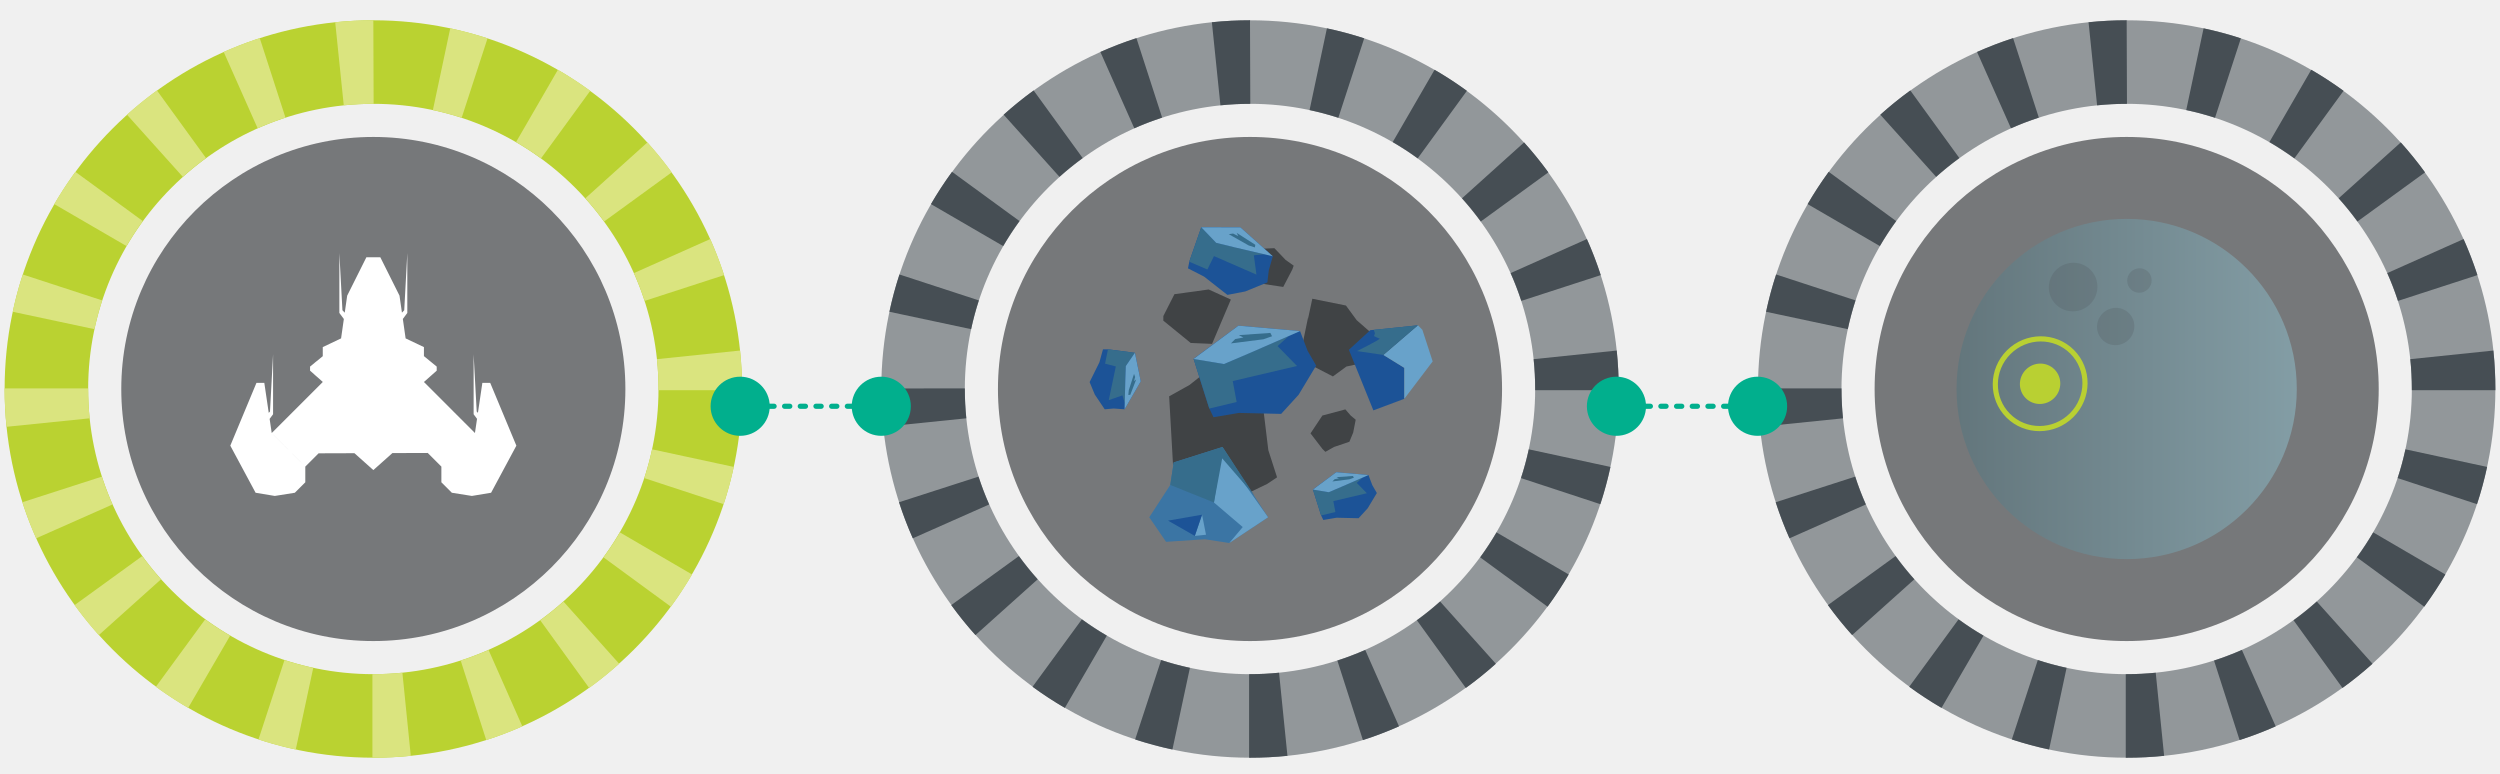
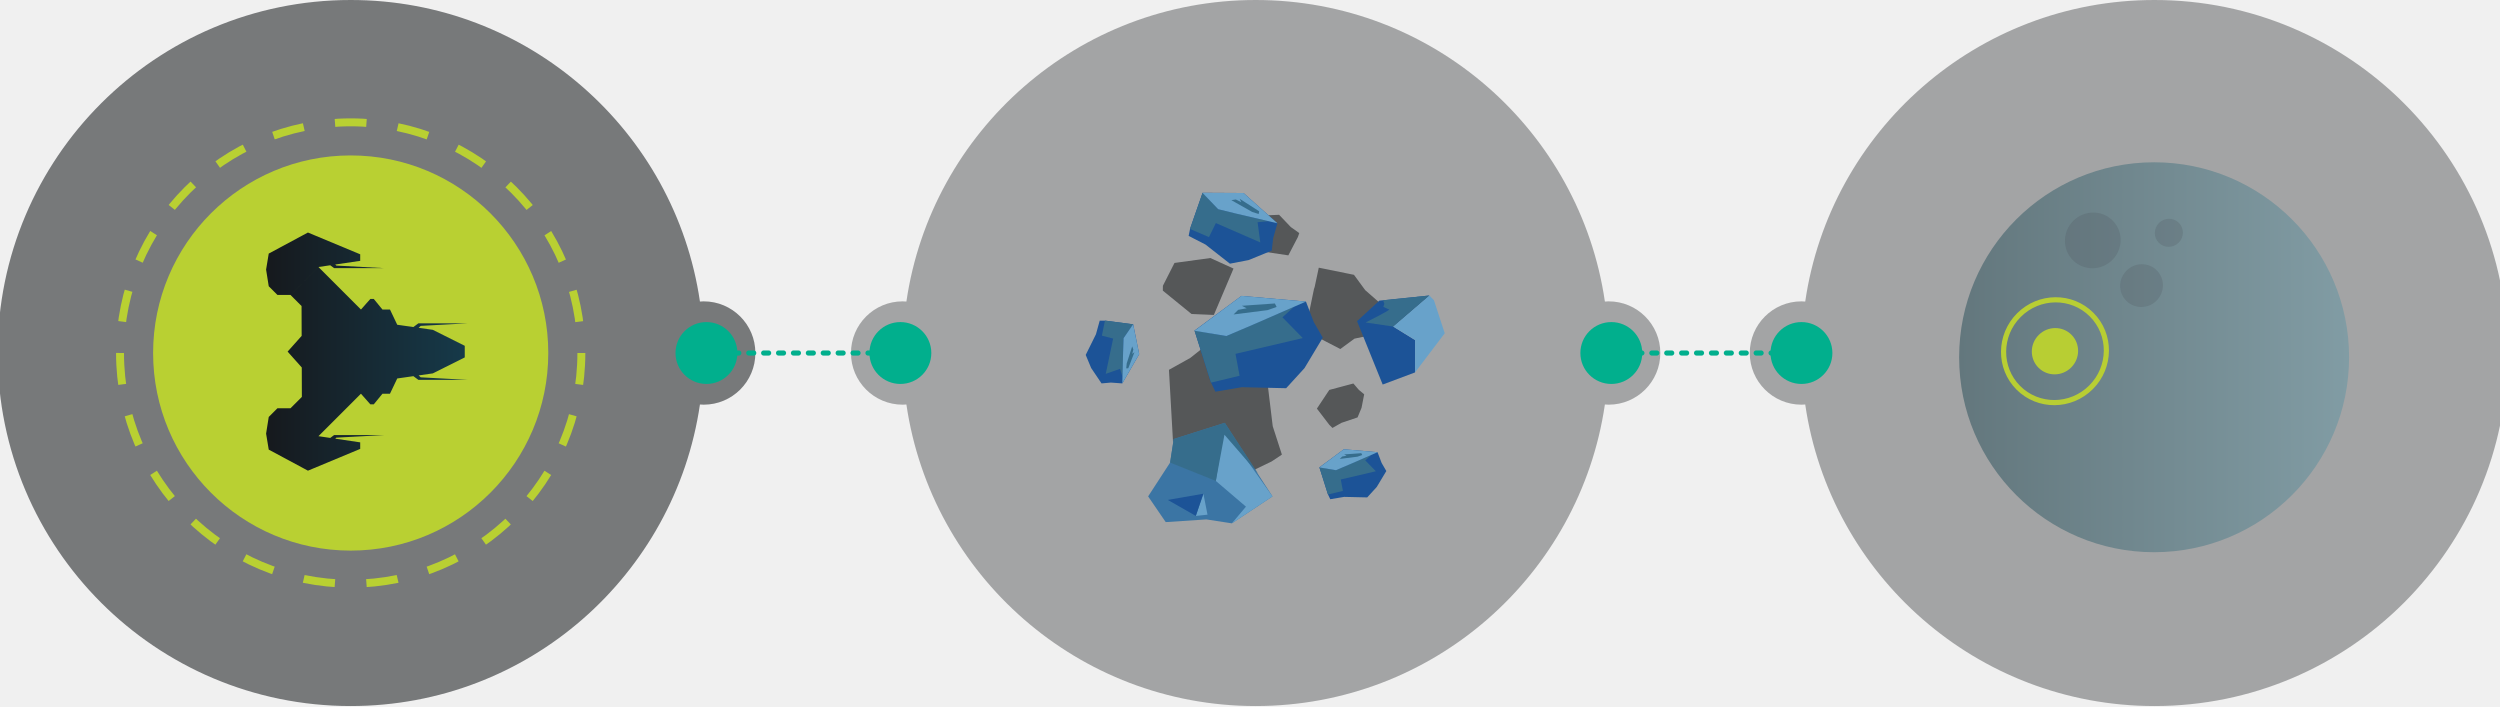
- <svg xmlns="http://www.w3.org/2000/svg" version="1.1" id="Layer_1" x="0px" y="0px" width="970px" height="300px" viewBox="0 0 970 300" enable-background="new 0 0 970 300" xml:space="preserve">
+ <svg xmlns="http://www.w3.org/2000/svg" version="1.1" id="Layer_1" x="0px" y="0px" width="970px" height="273.942px" viewBox="0 0 970 273.942" enable-background="new 0 0 970 273.942" xml:space="preserve">
  <g>
+     <path opacity="0.55" fill="#14171A" d="M273.042,116.924c-0.496,0-0.98,0.04-1.466,0.074C261.904,50.821,204.931,0,136.069,0   C60.423,0-0.901,61.324-0.901,136.97c0,75.646,61.324,136.972,136.97,136.972c68.862,0,125.835-50.82,135.506-116.998   c0.486,0.033,0.971,0.072,1.466,0.072c11.07,0,20.045-8.976,20.045-20.046S284.111,116.924,273.042,116.924z" />
+     <path opacity="0.35" fill="#14171A" d="M624.161,116.924c-0.495,0-0.979,0.04-1.464,0.074C613.024,50.821,556.051,0,487.189,0   c-68.86,0-125.834,50.821-135.505,116.998c-0.485-0.034-0.97-0.074-1.465-0.074c-11.071,0-20.046,8.976-20.046,20.046   s8.976,20.046,20.046,20.046c0.495,0,0.98-0.039,1.465-0.072c9.671,66.178,66.645,116.998,135.505,116.998   c68.861,0,125.835-50.82,135.508-116.998c0.485,0.033,0.969,0.072,1.464,0.072c11.071,0,20.047-8.976,20.047-20.046   S635.232,116.924,624.161,116.924z" />
    <g>
      <g>
-         <circle opacity="0.55" fill="#131519" cx="144.852" cy="150.933" r="97.797" />
        <g>
-           <path fill="#BAD231" d="M144.854,293.994c-78.887,0-143.062-64.177-143.062-143.062c0-78.884,64.175-143.062,143.062-143.062      c78.884,0,143.06,64.178,143.06,143.062C287.913,229.817,223.738,293.994,144.854,293.994z M144.854,40.286      c-61.012,0-110.646,49.635-110.646,110.646c0,61.01,49.634,110.645,110.646,110.645c61.01,0,110.644-49.635,110.644-110.645      C255.498,89.921,205.863,40.286,144.854,40.286z" />
+           <circle fill="none" stroke="#B9D032" stroke-width="3.078" stroke-miterlimit="10" stroke-dasharray="12.226,12.226" cx="136.07" cy="136.97" r="89.501" />
        </g>
-         <path fill="#FFFFFF" d="M200.35,172.914l-10.15-24.362h-3.046l-1.719,11.629l-0.474-0.506l-1.194-22.177v23.237l1.323,1.776     l-0.811,5.498l-19.795-19.796l4.962-4.398v-1.58l-4.962-4.06v-3.497l-7.104-3.382l0,0l0,0l0,0l-1.077-7.538l1.734-2.332V98.191     l-1.192,22.177l-0.89,0.95l-0.944-6.604l-7.445-14.889v0.002v-0.002h-2.707h-2.707l-7.445,14.889l-0.944,6.612l-0.901-0.959     l-1.192-22.177v23.235l1.743,2.344l-1.074,7.525l-7.106,3.382v3.526l-2.463,2.016l-0.002-0.014l-0.722,0.59v0.017l-1.741,1.423     v1.58l1.741,1.542v0.018l0.722,0.64l0.002-0.015l2.463,2.184v0.03l-15.693,15.694l-4.111,4.103l-0.811-5.484l1.333-1.79v-23.237     l-1.194,22.177l-0.483,0.515l-1.721-11.638h-3.046l-10.15,24.362l1.17,2.178l0,0l8.644,16.094l7.452,1.236l7.773-1.236     l4.061-4.059v-6.092l-5.113-5.112h0.009l3.657,3.657l1.447,1.455l0.004-0.004l0.004,0.004l5.148-5.148l13.914-0.044l7.333,6.546     l0,0l0,0l0,0l0.853-0.762l0,0l6.533-5.833l13.719-0.044l5.288,5.285v6.092l4.061,4.059l7.773,1.236l7.454-1.236l8.642-16.094l0,0     L200.35,172.914z M111.904,174.482l-6.021-6.019l0.005-0.004l6.021,6.019L111.904,174.482z" />
+         <circle fill="#B9D032" cx="136.07" cy="136.97" r="76.663" />
+       </g>
+       <linearGradient id="SVGID_1_" gradientUnits="userSpaceOnUse" x1="103.244" y1="136.421" x2="181.686" y2="136.421">
+         <stop offset="0" style="stop-color:#16191D" />
+         <stop offset="1" style="stop-color:#163A4A" />
+       </linearGradient>
+       <path fill="url(#SVGID_1_)" d="M119.481,182.622l20.28-8.451v-2.535l-9.682-1.433l0.423-0.395l18.46-0.993h-19.341l-1.481,1.1    l-4.576-0.674l16.479-16.479l3.663,4.13h1.314l3.379-4.13h2.912l2.817-5.914l0,0v-0.002v0.002l6.274-0.897l1.94,1.445h19.342    l-18.46-0.994l-0.791-0.742l5.497-0.785l12.394-6.197h-0.001h0.001v-2.254v-2.253l-12.394-6.197l-5.504-0.787l0.798-0.749    l18.46-0.994h-19.342l-1.951,1.453l-6.264-0.895l-2.817-5.916h-2.935l-1.678-2.051l0.012-0.003l-0.49-0.6h-0.015l-1.185-1.45    h-1.314l-1.284,1.45h-0.014l-0.533,0.6l0.012,0.003l-1.818,2.051h-0.025l-13.064-13.066l-3.415-3.42l4.566-0.675l1.491,1.109    h19.341l-18.46-0.993l-0.43-0.403l9.688-1.432V98.67l-20.28-8.451l-1.813,0.974l0,0l-13.398,7.195l-1.026,6.206l1.026,6.47    l3.381,3.38h5.069l4.256-4.256v0.008l-3.044,3.044l-1.212,1.204l0.004,0.004l-0.004,0.004l4.285,4.285l0.039,11.583l-5.45,6.104    v0.001l0,0l0,0l0.635,0.71l0,0l4.855,5.439l0.038,11.423l-4.401,4.399h-5.069l-3.381,3.382l-1.026,6.47l1.026,6.203l13.398,7.194    l0,0L119.481,182.622z M118.174,108.991l5.011-5.011l0.004,0.003l-5.011,5.013L118.174,108.991z" />
+     </g>
+     <g>
+       <g opacity="0.55">
+         <polygon fill="#14171A" points="509.98,111.379 506.459,128.378 520.043,135.424 525.54,131.393 536.816,129 538.46,120.251      529.706,112.583 525.338,106.629 511.684,103.863 509.926,112.116    " />
+         <polygon fill="#14171A" points="455.118,171.215 472.712,189.004 472.774,188.977 472.797,189 472.797,188.965 493.376,179.054      493.785,178.784 493.785,178.784 493.785,178.784 497.373,176.389 493.82,165.368 491.542,146.558 481.898,140.025      467.822,134.12 461.831,138.874 453.553,143.488    " />
+         <polygon fill="#14171A" points="451.202,110.881 451.18,112.769 461.484,121.157 461.484,121.157 462.308,121.827      470.971,122.197 478.606,104.2 469.608,100.111 455.701,102.02    " />
+         <polygon fill="#14171A" points="510.969,158.555 510.961,158.564 510.975,158.563 515.803,164.871 515.926,164.989      515.926,164.989 515.926,164.989 516.992,166.042 520.496,164.058 526.74,161.95 528.284,158.205 529.298,152.992      527.257,151.291 525.103,148.797 515.771,151.289 510.955,158.537    " />
+         <polygon fill="#14171A" points="485.062,90.384 491.267,97.786 499.871,99.081 499.882,99.062 499.894,99.063 499.886,99.053      503.561,92.009 504.116,90.435 500.836,88.102 496.287,83.334 492.241,83.521 487.087,84.802 486.406,87.375    " />
+       </g>
+       <g>
        <g>
-           <path fill="#DAE47F" d="M144.854,293.994h-0.353v-32.417h0.353c3.761,0,7.556-0.188,11.273-0.563l3.259,32.25      C154.587,293.746,149.7,293.994,144.854,293.994z M114.75,290.817c-4.871-1.045-9.736-2.356-14.461-3.905l10.088-30.805      c3.648,1.194,7.405,2.209,11.165,3.015L114.75,290.817z M188.666,287.154l-9.919-30.858c3.659-1.179,7.299-2.562,10.81-4.116      l13.112,29.645C198.121,283.838,193.407,285.63,188.666,287.154z M73.007,274.667c-4.295-2.497-8.511-5.253-12.529-8.194      l19.135-26.162c3.11,2.272,6.367,4.404,9.685,6.333L73.007,274.667z M228.596,266.934l-18.993-26.271      c3.121-2.258,6.154-4.699,9.016-7.264l21.63,24.142C236.551,260.854,232.627,264.014,228.596,266.934z M38.325,246.423      c-3.323-3.704-6.484-7.621-9.395-11.637l26.249-19.021c2.257,3.112,4.705,6.147,7.279,9.021L38.325,246.423z M260.315,235.41      l-26.146-19.154c2.275-3.108,4.411-6.367,6.347-9.688l28,16.33C266.016,227.189,263.255,231.401,260.315,235.41z       M14.013,208.867c-2.02-4.554-3.816-9.264-5.343-13.995l30.854-9.946c1.174,3.65,2.563,7.288,4.123,10.806L14.013,208.867z       M280.791,195.616l-30.798-10.11c1.196-3.646,2.215-7.403,3.026-11.169l31.689,6.829      C283.658,186.035,282.339,190.897,280.791,195.616z M2.536,165.596c-0.492-4.839-0.744-9.771-0.744-14.663v-0.235h32.416v0.235      c0,3.797,0.195,7.623,0.576,11.375L2.536,165.596z M287.913,151.4h-32.416v-0.468c0-3.862-0.199-7.758-0.596-11.58l32.241-3.343      c0.512,4.928,0.771,9.95,0.771,14.923V151.4z M36.642,127.718l-31.705-6.751c1.035-4.865,2.346-9.734,3.895-14.473      l30.812,10.063C38.451,120.214,37.439,123.969,36.642,127.718z M250.119,116.747c-1.188-3.663-2.583-7.295-4.145-10.793      l29.604-13.206c2.022,4.539,3.833,9.247,5.372,13.995L250.119,116.747z M49.082,95.473L21.053,79.19      c2.499-4.298,5.25-8.513,8.181-12.526l26.18,19.112C53.145,88.883,51.016,92.146,49.082,95.473z M234.404,85.931      c-2.26-3.108-4.714-6.136-7.293-9.003l24.093-21.685c3.33,3.697,6.497,7.609,9.417,11.624L234.404,85.931z M70.924,68.606      L49.259,44.495c3.704-3.328,7.618-6.495,11.637-9.409l19.036,26.236C76.826,63.577,73.795,66.028,70.924,68.606z       M209.928,61.435c-3.119-2.272-6.382-4.397-9.698-6.317l16.242-28.052c4.291,2.483,8.511,5.232,12.543,8.168L209.928,61.435z       M99.959,49.768L86.794,20.146c4.55-2.022,9.257-3.825,13.991-5.355l9.978,30.84C107.108,46.814,103.475,48.206,99.959,49.768z       M179.13,45.692c-3.651-1.188-7.408-2.196-11.167-2.994l6.732-31.708c4.869,1.034,9.738,2.338,14.472,3.88L179.13,45.692z       M133.376,40.872L130.06,8.628c4.882-0.503,9.86-0.758,14.793-0.758l0.115,32.416h-0.115      C141.023,40.286,137.162,40.483,133.376,40.872z" />
+           <polygon fill="#3B75A4" points="455.41,170.335 475.211,164.058 493.728,192.604 477.967,203.057 468.06,201.532       452.296,202.573 445.477,192.602 454.003,179.478     " />
+           <polygon fill="#68A2CA" points="474.91,166.017 471.746,186.609 483.43,196.581 477.967,203.057 493.728,192.604     " />
+           <polygon fill="#366D8C" points="471.746,186.609 454.003,179.478 455.41,170.335 475.211,164.058 488.15,183.75       475.089,168.678     " />
+           <polygon fill="#68A2CA" points="466.911,191.557 468.511,199.698 463.978,200.174     " />
+           <polygon fill="#1C5397" points="463.978,200.174 453.107,193.969 466.911,191.557     " />
+         </g>
+         <g>
+           <polygon fill="#1C5397" points="461.794,88.541 466.604,74.797 482.49,74.887 495.639,86.63 493.993,92.418 493.438,97.241       484.467,100.91 477.208,102.306 467.737,94.886 461.196,91.531     " />
+           <polygon fill="#366D8C" points="461.733,88.847 466.604,74.797 472.648,81.179 492.222,85.83 487.943,86.222 488.994,94.069       471.754,86.555 469.08,92     " />
+           <polygon fill="#68A2CA" points="466.569,74.838 472.648,81.179 480.182,83.012 495.639,86.63 482.49,74.887     " />
+           <polygon fill="#366D8C" points="485.875,82.248 477.755,77.654 479.504,77.394 481.608,78.438 480.972,77.111 488.545,81.976       488.364,83.029     " />
+         </g>
+         <g>
+           <polygon fill="#1C5397" points="535.205,116.641 526.534,124.602 536.479,149.203 549.042,144.493 549.042,131.929       540.55,126.695 554.579,114.655     " />
+           <polygon fill="#68A2CA" points="556.372,116.488 560.558,129.313 549.042,144.493 549.042,131.929 540.55,126.695       554.579,114.655     " />
+           <path fill="#366D8C" d="M540.55,126.695l-10.704-1.57c0,0,9.771-4.887,9.162-5.061c-0.61-0.174-2.259-1.027-2.259-1.027      l0.373-1.171l-0.486-1.371l17.943-1.839L540.55,126.695z" />
+         </g>
+         <g>
+           <polygon fill="#1C5397" points="428.952,124.408 439.684,125.835 442.018,137.415 435.453,148.762 430.989,148.439       427.394,148.762 423.368,142.785 421.254,137.71 425.229,129.694 426.683,124.425     " />
+           <polygon fill="#366D8C" points="428.718,124.409 439.684,125.835 435.95,131.2 435.52,146.153 434.588,143.099 429.032,145.046       431.901,131.361 427.532,130.234     " />
+           <polygon fill="#68A2CA" points="439.649,125.814 435.95,131.2 435.755,136.961 435.453,148.762 442.018,137.415     " />
+           <polygon fill="#366D8C" points="437.169,140.993 439.288,134.385 439.741,135.619 439.299,137.31 440.169,136.646       437.77,142.896 436.976,142.921     " />
+         </g>
+         <g>
+           <polygon fill="#1C5397" points="515.168,191.653 511.921,181.324 521.426,174.311 534.486,175.457 536.079,179.639       537.893,182.758 534.182,188.937 530.478,192.997 521.533,192.79 516.143,193.7     " />
+           <polygon fill="#366D8C" points="515.268,191.863 511.921,181.324 518.363,182.438 532.093,176.502 529.72,178.638       533.835,182.847 520.22,186.038 521.047,190.473     " />
+           <polygon fill="#68A2CA" points="511.919,181.365 518.363,182.438 523.666,180.177 534.486,175.457 521.426,174.311     " />
+           <polygon fill="#366D8C" points="526.717,177.189 519.833,178.063 520.762,177.133 522.479,176.818 521.512,176.312       528.188,175.839 528.549,176.548     " />
+         </g>
+         <g>
+           <polygon fill="#1C5397" points="469.687,148.053 463.461,128.255 481.682,114.809 506.713,117.01 509.772,125.022       513.247,131.005 506.133,142.846 499.029,150.628 481.887,150.232 471.554,151.977     " />
+           <polygon fill="#366D8C" points="469.879,148.455 463.461,128.255 475.807,130.388 502.128,119.009 497.577,123.105       505.469,131.172 479.37,137.291 480.958,145.788     " />
+           <polygon fill="#68A2CA" points="463.455,128.33 475.807,130.388 485.973,126.056 506.713,117.01 481.682,114.809     " />
+           <polygon fill="#366D8C" points="491.824,120.332 478.631,122.008 480.41,120.22 483.703,119.617 481.844,118.643       494.644,117.744 495.337,119.1     " />
+         </g>
+       </g>
+     </g>
+     <path opacity="0.35" fill="#14171A" d="M835.932,0c-68.86,0-125.836,50.821-135.504,116.998c-0.486-0.034-0.972-0.074-1.467-0.074   c-11.073,0-20.05,8.976-20.05,20.046s8.977,20.046,20.05,20.046c0.495,0,0.98-0.039,1.467-0.072   c9.668,66.178,66.644,116.998,135.504,116.998c75.646,0,136.972-61.326,136.972-136.972C972.903,61.324,911.577,0,835.932,0z" />
+     <path fill="#01AF8D" d="M710.967,136.97c0,6.633-5.377,12.005-12.006,12.005s-12.005-5.372-12.005-12.005   c0-6.63,5.376-12.005,12.005-12.005S710.967,130.34,710.967,136.97z" />
+     <path fill="#01AF8D" d="M637.198,136.97c0,6.633-5.376,12.005-12.005,12.005c-6.632,0-12.008-5.372-12.008-12.005   c0-6.63,5.376-12.005,12.008-12.005C631.822,124.965,637.198,130.34,637.198,136.97z" />
+     <path fill="#01AF8D" d="M361.353,136.97c0,6.633-5.376,12.005-12.005,12.005c-6.632,0-12.006-5.372-12.006-12.005   c0-6.63,5.375-12.005,12.006-12.005C355.976,124.965,361.353,130.34,361.353,136.97z" />
+     <path fill="#01AF8D" d="M286.106,136.97c0,6.633-5.375,12.005-12.005,12.005c-6.63,0-12.005-5.372-12.005-12.005   c0-6.63,5.375-12.005,12.005-12.005C280.731,124.965,286.106,130.34,286.106,136.97z" />
+     <g>
+       <g>
+         <g>
+           <linearGradient id="SVGID_2_" gradientUnits="userSpaceOnUse" x1="760.146" y1="138.612" x2="911.443" y2="138.612">
+             <stop offset="0" style="stop-color:#63777D" />
+             <stop offset="1" style="stop-color:#819CA4" />
+           </linearGradient>
+           <path fill="url(#SVGID_2_)" d="M911.443,138.615c0,41.778-33.867,75.645-75.648,75.645c-41.78,0-75.648-33.866-75.648-75.645      c0-41.78,33.868-75.649,75.648-75.649C877.576,62.966,911.443,96.835,911.443,138.615z" />
+           <ellipse transform="matrix(0.7072 0.707 -0.707 0.7072 310.2983 -568.5057)" opacity="0.21" fill="#464E55" cx="841.489" cy="90.361" rx="5.409" ry="5.489" />
+           <path opacity="0.21" fill="#464E55" d="M819.591,100.862c-4.252,4.251-11.093,4.301-15.282,0.113      c-4.191-4.188-4.139-11.03,0.113-15.282c4.251-4.25,11.094-4.302,15.283-0.113C823.891,89.77,823.841,96.61,819.591,100.862z" />
+           <ellipse transform="matrix(0.707 0.7072 -0.7072 0.707 321.801 -555.1712)" opacity="0.21" fill="#464E55" cx="830.952" cy="110.805" rx="8.238" ry="8.36" />
        </g>
      </g>
      <g>
-         <circle opacity="0.55" fill="#131519" cx="485" cy="150.933" r="97.798" />
-         <g opacity="0.55">
-           <path fill="#464E54" d="M485,293.994c-78.884,0-143.06-64.177-143.06-143.062C341.94,72.048,406.116,7.871,485,7.871      c78.885,0,143.062,64.178,143.062,143.062C628.062,229.817,563.885,293.994,485,293.994z M485,40.286      c-61.01,0-110.646,49.636-110.646,110.646c0,61.01,49.637,110.646,110.646,110.646c61.012,0,110.646-49.637,110.646-110.646      C595.646,89.922,546.012,40.286,485,40.286z" />
-         </g>
-         <g>
-           <path fill="#464E54" d="M485,293.994h-0.353v-32.417H485c3.762,0,7.554-0.188,11.271-0.563l3.258,32.25      C494.731,293.746,489.845,293.994,485,293.994z M454.897,290.817c-4.872-1.045-9.736-2.356-14.461-3.905l10.088-30.805      c3.648,1.194,7.405,2.209,11.165,3.015L454.897,290.817z M528.809,287.158l-9.916-30.862c3.658-1.174,7.295-2.562,10.809-4.114      l13.114,29.645C538.261,283.84,533.547,285.634,528.809,287.158z M413.153,274.667c-4.295-2.497-8.511-5.253-12.529-8.194      l19.135-26.162c3.11,2.272,6.367,4.404,9.685,6.333L413.153,274.667z M568.742,266.934l-18.993-26.269      c3.119-2.255,6.154-4.698,9.021-7.266l21.627,24.146C576.693,260.863,572.771,264.022,568.742,266.934z M378.47,246.423      c-3.321-3.706-6.482-7.623-9.393-11.64l26.248-19.018c2.257,3.11,4.705,6.146,7.279,9.019L378.47,246.423z M600.462,235.415      l-26.146-19.159c2.274-3.104,4.41-6.362,6.346-9.684l28.001,16.331C606.16,227.194,603.399,231.405,600.462,235.415z       M354.157,208.867c-2.02-4.557-3.817-9.266-5.343-13.995l30.854-9.946c1.174,3.65,2.563,7.288,4.123,10.806L354.157,208.867z       M620.939,195.625l-30.793-10.124c1.195-3.637,2.213-7.395,3.025-11.16l31.689,6.827      C623.809,186.046,622.488,190.911,620.939,195.625z M342.683,165.596c-0.492-4.839-0.745-9.771-0.745-14.663l0.007-0.438      l8.351,0.225l24.06-0.023l-0.002,0.236c0,3.797,0.195,7.623,0.576,11.371L342.683,165.596z M628.06,151.404h-32.415l0.002-0.472      c0-3.862-0.199-7.758-0.596-11.58l32.24-3.343c0.512,4.928,0.771,9.95,0.771,14.923L628.06,151.404z M376.791,127.717      l-31.705-6.752c1.035-4.863,2.346-9.732,3.895-14.472l30.812,10.064C378.6,120.213,377.588,123.968,376.791,127.717z       M590.268,116.747c-1.188-3.663-2.583-7.295-4.145-10.793l29.604-13.206c2.022,4.539,3.832,9.247,5.372,13.995L590.268,116.747z       M389.229,95.472l-28.027-16.284c2.497-4.298,5.248-8.512,8.179-12.525l26.18,19.111      C393.292,88.882,391.163,92.145,389.229,95.472z M574.551,85.931c-2.26-3.107-4.714-6.135-7.293-9.001l24.094-21.686      c3.329,3.699,6.497,7.61,9.416,11.625L574.551,85.931z M411.071,68.606l-21.665-24.111c3.704-3.328,7.618-6.495,11.636-9.409      l19.036,26.236C416.973,63.577,413.942,66.028,411.071,68.606z M550.074,61.435c-3.119-2.272-6.382-4.397-9.698-6.317      l16.242-28.052c4.291,2.483,8.509,5.232,12.543,8.168L550.074,61.435z M440.108,49.768l-13.165-29.621      c4.55-2.022,9.257-3.825,13.991-5.355l9.978,30.84C447.257,46.814,443.624,48.206,440.108,49.768z M519.278,45.693      c-3.65-1.188-7.407-2.195-11.167-2.994l6.732-31.708c4.869,1.033,9.738,2.338,14.47,3.88L519.278,45.693z M473.525,40.872      l-3.318-32.244c4.885-0.503,9.86-0.758,14.793-0.758l0.117,32.416H485C481.172,40.286,477.311,40.483,473.525,40.872z" />
-         </g>
-       </g>
-       <g>
-         <circle opacity="0.55" fill="#131519" cx="825.147" cy="150.933" r="97.797" />
-         <g opacity="0.55">
-           <path fill="#464E54" d="M825.148,293.994c-78.884,0-143.062-64.177-143.062-143.062c0-78.884,64.178-143.062,143.062-143.062      c78.885,0,143.061,64.178,143.061,143.062C968.209,229.817,904.033,293.994,825.148,293.994z M825.148,40.286      c-61.012,0-110.646,49.636-110.646,110.646c0,61.01,49.635,110.646,110.646,110.646c61.01,0,110.645-49.637,110.645-110.646      C935.793,89.922,886.158,40.286,825.148,40.286z" />
-         </g>
-         <g>
-           <path fill="#464E54" d="M825.148,293.994h-0.354v-32.417h0.354c3.762,0,7.557-0.188,11.273-0.563l3.259,32.25      C834.883,293.746,829.996,293.994,825.148,293.994z M795.046,290.817c-4.871-1.045-9.735-2.356-14.461-3.905l10.088-30.805      c3.648,1.194,7.406,2.209,11.165,3.015L795.046,290.817z M868.962,287.154l-9.92-30.858c3.659-1.179,7.297-2.562,10.811-4.116      l13.114,29.645C878.416,283.838,873.702,285.63,868.962,287.154z M753.3,274.667c-4.293-2.497-8.509-5.253-12.529-8.194      l19.138-26.162c3.107,2.272,6.366,4.404,9.685,6.333L753.3,274.667z M908.892,266.934l-18.994-26.271      c3.122-2.258,6.154-4.699,9.017-7.264l21.629,24.142C916.846,260.854,912.923,264.014,908.892,266.934z M718.618,246.423      c-3.32-3.704-6.481-7.621-9.393-11.637l26.248-19.021c2.258,3.112,4.706,6.147,7.279,9.021L718.618,246.423z M940.611,235.41      l-26.146-19.154c2.275-3.108,4.41-6.367,6.347-9.688l28,16.33C946.311,227.189,943.551,231.401,940.611,235.41z       M694.309,208.867c-2.021-4.554-3.819-9.264-5.344-13.995l30.854-9.946c1.174,3.65,2.563,7.288,4.122,10.806L694.309,208.867z       M961.087,195.616l-30.799-10.11c1.196-3.646,2.216-7.403,3.026-11.169l31.688,6.829      C963.953,186.035,962.635,190.897,961.087,195.616z M682.831,165.596c-0.494-4.839-0.744-9.771-0.744-14.663v-0.235h32.415      v0.235c0,3.797,0.195,7.623,0.576,11.375L682.831,165.596z M968.209,151.4h-32.416v-0.468c0-3.862-0.199-7.758-0.596-11.58      l32.24-3.343c0.512,4.928,0.771,9.95,0.771,14.923V151.4z M716.938,127.718l-31.705-6.751c1.035-4.865,2.346-9.734,3.895-14.473      l30.812,10.063C718.747,120.214,717.734,123.969,716.938,127.718z M930.414,116.747c-1.188-3.663-2.583-7.295-4.145-10.793      l29.604-13.206c2.022,4.539,3.832,9.247,5.372,13.995L930.414,116.747z M729.378,95.473L701.349,79.19      c2.499-4.298,5.25-8.513,8.179-12.526l26.182,19.112C733.44,88.883,731.312,92.146,729.378,95.473z M914.699,85.931      c-2.259-3.108-4.714-6.136-7.292-9.003L931.5,55.244c3.329,3.697,6.497,7.609,9.417,11.624L914.699,85.931z M751.22,68.606      l-21.665-24.111c3.704-3.328,7.618-6.495,11.637-9.409l19.035,26.236C757.121,63.577,754.091,66.028,751.22,68.606z       M890.224,61.435c-3.119-2.272-6.382-4.397-9.698-6.317l16.242-28.052c4.291,2.483,8.511,5.232,12.54,8.168L890.224,61.435z       M780.255,49.768L767.09,20.146c4.55-2.022,9.258-3.825,13.991-5.355l9.978,30.84C787.403,46.814,783.771,48.206,780.255,49.768      z M859.425,45.692c-3.65-1.188-7.407-2.196-11.167-2.994l6.732-31.708c4.869,1.034,9.738,2.338,14.47,3.88L859.425,45.692z       M813.672,40.872l-3.316-32.244c4.883-0.503,9.86-0.758,14.793-0.758l0.115,32.416h-0.115      C821.321,40.286,817.457,40.483,813.672,40.872z" />
-         </g>
-       </g>
-       <g>
-         <g>
-           <g>
-             <linearGradient id="SVGID_1_" gradientUnits="userSpaceOnUse" x1="759.142" y1="150.933" x2="891.154" y2="150.933">
-               <stop offset="0" style="stop-color:#63767C" />
-               <stop offset="1" style="stop-color:#839DA5" />
-             </linearGradient>
-             <circle fill="url(#SVGID_1_)" cx="825.148" cy="150.933" r="66.006" />
-             <ellipse transform="matrix(0.707 0.7072 -0.7072 0.707 320.1619 -555.1606)" opacity="0.21" fill="#464E54" cx="830.115" cy="108.829" rx="4.718" ry="4.788" />
-             <ellipse transform="matrix(0.7071 0.7071 -0.7071 0.7071 314.3426 -536.1605)" opacity="0.21" fill="#464E54" cx="804.391" cy="111.375" rx="9.359" ry="9.497" />
-             <ellipse transform="matrix(0.7071 0.7071 -0.7071 0.7071 329.9774 -543.3551)" opacity="0.21" fill="#464E54" cx="820.921" cy="126.667" rx="7.188" ry="7.294" />
-           </g>
-         </g>
-         <g>
-           <ellipse transform="matrix(0.7071 0.7071 -0.7071 0.7071 337.1497 -516.1238)" fill="none" stroke="#B9D032" stroke-width="2" stroke-miterlimit="10" cx="791.574" cy="148.902" rx="17.273" ry="17.53" />
-           <ellipse transform="matrix(0.7071 0.7071 -0.7071 0.7071 337.1215 -516.1046)" fill="#B9D032" cx="791.574" cy="148.902" rx="7.777" ry="7.893" />
-         </g>
+         <ellipse transform="matrix(0.7071 0.7071 -0.7071 0.7071 329.9161 -523.8839)" fill="none" stroke="#B8CE33" stroke-width="2" stroke-miterlimit="10" cx="797.318" cy="136.287" rx="19.794" ry="20.091" />
+         <ellipse transform="matrix(0.7071 0.7071 -0.7071 0.7071 329.9114 -523.8791)" fill="#B8CE33" cx="797.316" cy="136.288" rx="8.914" ry="9.047" />
      </g>
    </g>
    <g>
-       <g opacity="0.55">
-         <polygon fill="#14171A" points="507.547,123.086 504.184,139.329 517.165,146.063 522.418,142.209 533.194,139.923      534.763,131.563 526.398,124.236 522.225,118.546 509.177,115.903 507.496,123.79    " />
-         <polygon fill="#14171A" points="455.125,180.26 471.937,197.26 471.997,197.233 472.019,197.255 472.019,197.222      491.684,187.754 492.073,187.495 492.073,187.493 492.073,187.493 495.502,185.207 492.111,174.673 489.929,156.699      480.716,150.458 467.265,144.816 461.541,149.359 453.63,153.769    " />
-         <polygon fill="#14171A" points="451.384,122.61 451.362,124.413 461.208,132.429 461.208,132.429 461.995,133.069      470.273,133.423 477.57,116.227 468.971,112.318 455.682,114.142    " />
-         <polygon fill="#14171A" points="508.495,168.165 508.488,168.174 508.499,168.172 513.113,174.199 513.229,174.314      513.229,174.314 513.229,174.314 514.25,175.32 517.598,173.422 523.564,171.408 525.038,167.83 526.011,162.853      524.059,161.223 521.999,158.839 513.082,161.223 508.481,168.147    " />
-         <polygon fill="#14171A" points="483.737,103.022 489.665,110.095 497.889,111.334 497.899,111.315 497.91,111.316      497.903,111.307 501.412,104.577 501.949,103.073 498.812,100.843 494.464,96.287 490.598,96.464 485.673,97.69 485.024,100.148         " />
-       </g>
      <g>
-         <g>
-           <polygon fill="#3B75A4" points="455.402,179.418 474.325,173.424 492.018,200.7 476.959,210.687 467.491,209.23 452.43,210.228       445.912,200.698 454.06,188.159     " />
-           <polygon fill="#68A2CA" points="474.039,175.294 471.013,194.974 482.18,204.499 476.959,210.687 492.018,200.7     " />
-           <polygon fill="#366D8C" points="471.013,194.974 454.06,188.159 455.402,179.418 474.325,173.424 486.688,192.24       474.208,177.837     " />
-           <polygon fill="#68A2CA" points="466.395,199.696 467.923,207.48 463.592,207.933     " />
-           <polygon fill="#1C5397" points="463.592,207.933 453.203,202.005 466.395,199.696     " />
-         </g>
-         <g>
-           <polygon fill="#1C5397" points="461.505,101.263 466.1,88.13 481.281,88.215 493.846,99.436 492.272,104.967 491.743,109.577       483.17,113.081 476.232,114.417 467.185,107.326 460.934,104.12     " />
-           <polygon fill="#366D8C" points="461.445,101.555 466.1,88.13 471.877,94.228 490.58,98.672 486.491,99.046 487.496,106.545       471.022,99.365 468.465,104.567     " />
-           <polygon fill="#68A2CA" points="466.066,88.168 471.877,94.228 479.076,95.977 493.846,99.436 481.281,88.215     " />
-           <polygon fill="#366D8C" points="484.515,95.25 476.755,90.858 478.427,90.611 480.439,91.609 479.83,90.339 487.066,94.989       486.895,95.996     " />
-         </g>
-         <g>
-           <polygon fill="#1C5397" points="531.65,128.113 523.365,135.72 532.869,159.229 544.873,154.728 544.873,142.723       536.759,137.721 550.165,126.216     " />
-           <polygon fill="#68A2CA" points="551.878,127.967 555.879,140.222 544.873,154.728 544.873,142.723 536.759,137.721       550.165,126.216     " />
-           <path fill="#366D8C" d="M536.759,137.721l-10.226-1.501c0,0,9.338-4.668,8.755-4.835c-0.585-0.167-2.16-0.982-2.16-0.982      l0.354-1.119l-0.461-1.312l17.144-1.756L536.759,137.721z" />
-         </g>
-         <g>
-           <polygon fill="#1C5397" points="430.12,135.536 440.376,136.899 442.607,147.964 436.333,158.808 432.069,158.498       428.633,158.808 424.786,153.097 422.768,148.246 426.564,140.586 427.953,135.551     " />
-           <polygon fill="#366D8C" points="429.898,135.537 440.376,136.899 436.81,142.025 436.398,156.313 435.507,153.394       430.2,155.259 432.94,142.179 428.767,141.104     " />
-           <polygon fill="#68A2CA" points="440.343,136.879 436.81,142.025 436.622,147.531 436.333,158.808 442.607,147.964     " />
-           <polygon fill="#366D8C" points="437.973,151.382 440,145.069 440.432,146.249 440.009,147.863 440.842,147.229 438.549,153.201       437.789,153.228     " />
-         </g>
-         <g>
-           <polygon fill="#1C5397" points="512.507,199.792 509.403,189.923 518.485,183.22 530.964,184.316 532.488,188.311       534.223,191.292 530.674,197.195 527.134,201.076 518.587,200.877 513.437,201.748     " />
-           <polygon fill="#366D8C" points="512.602,199.993 509.403,189.923 515.557,190.986 528.68,185.313 526.409,187.354       530.344,191.376 517.334,194.427 518.124,198.664     " />
-           <polygon fill="#68A2CA" points="509.398,189.958 515.557,190.986 520.625,188.824 530.964,184.316 518.485,183.22     " />
-           <polygon fill="#366D8C" points="523.543,185.971 516.966,186.809 517.852,185.916 519.493,185.616 518.567,185.129       524.947,184.682 525.293,185.359     " />
-         </g>
-         <g>
-           <polygon fill="#1C5397" points="469.046,158.13 463.098,139.211 480.507,126.362 504.428,128.466 507.348,136.123       510.672,141.839 503.871,153.154 497.086,160.593 480.705,160.21 470.831,161.88     " />
-           <polygon fill="#366D8C" points="469.229,158.513 463.098,139.211 474.894,141.25 500.046,130.376 495.695,134.29       503.238,141.999 478.299,147.846 479.816,155.968     " />
-           <polygon fill="#68A2CA" points="463.091,139.283 474.894,141.25 484.608,137.109 504.428,128.466 480.507,126.362     " />
-           <polygon fill="#366D8C" points="490.199,131.639 477.595,133.241 479.292,131.532 482.439,130.957 480.663,130.026       492.895,129.166 493.555,130.463     " />
-         </g>
+         <line fill="none" stroke="#01AF8D" stroke-width="2" stroke-linecap="round" stroke-miterlimit="10" x1="274.101" y1="136.97" x2="275.101" y2="136.97" />
+         <line fill="none" stroke="#01AF8D" stroke-width="2" stroke-linecap="round" stroke-miterlimit="10" stroke-dasharray="1.927,3.855" x1="278.956" y1="136.97" x2="346.419" y2="136.97" />
+         <line fill="none" stroke="#01AF8D" stroke-width="2" stroke-linecap="round" stroke-miterlimit="10" x1="348.347" y1="136.97" x2="349.347" y2="136.97" />
      </g>
    </g>
    <g>
-       <circle fill="#01AF8D" cx="341.939" cy="157.629" r="11.471" />
-       <circle fill="#01AF8D" cx="287.182" cy="157.629" r="11.473" />
      <g>
-         <g>
-           <line fill="none" stroke="#01AF8D" stroke-width="2" stroke-linecap="round" stroke-miterlimit="10" x1="287.182" y1="157.629" x2="288.182" y2="157.629" />
-           <line fill="none" stroke="#01AF8D" stroke-width="2" stroke-linecap="round" stroke-miterlimit="10" stroke-dasharray="2.029,4.058" x1="292.24" y1="157.629" x2="338.911" y2="157.629" />
-           <line fill="none" stroke="#01AF8D" stroke-width="2" stroke-linecap="round" stroke-miterlimit="10" x1="340.94" y1="157.629" x2="341.94" y2="157.629" />
-         </g>
-       </g>
-     </g>
-     <g>
-       <circle fill="#01AF8D" cx="681.938" cy="157.629" r="11.472" />
-       <circle fill="#01AF8D" cx="627.179" cy="157.629" r="11.472" />
-       <g>
-         <g>
-           <line fill="none" stroke="#01AF8D" stroke-width="2" stroke-linecap="round" stroke-miterlimit="10" x1="627.18" y1="157.629" x2="628.18" y2="157.629" />
-           <line fill="none" stroke="#01AF8D" stroke-width="2" stroke-linecap="round" stroke-miterlimit="10" stroke-dasharray="2.029,4.058" x1="632.238" y1="157.629" x2="678.907" y2="157.629" />
-           <line fill="none" stroke="#01AF8D" stroke-width="2" stroke-linecap="round" stroke-miterlimit="10" x1="680.937" y1="157.629" x2="681.937" y2="157.629" />
-         </g>
+         <line fill="none" stroke="#01AF8D" stroke-width="2" stroke-linecap="round" stroke-miterlimit="10" x1="624.49" y1="136.97" x2="625.49" y2="136.97" />
+         <line fill="none" stroke="#01AF8D" stroke-width="2" stroke-linecap="round" stroke-miterlimit="10" stroke-dasharray="1.928,3.855" x1="629.346" y1="136.97" x2="696.813" y2="136.97" />
+         <line fill="none" stroke="#01AF8D" stroke-width="2" stroke-linecap="round" stroke-miterlimit="10" x1="698.74" y1="136.97" x2="699.74" y2="136.97" />
      </g>
    </g>
  </g>
</svg>
